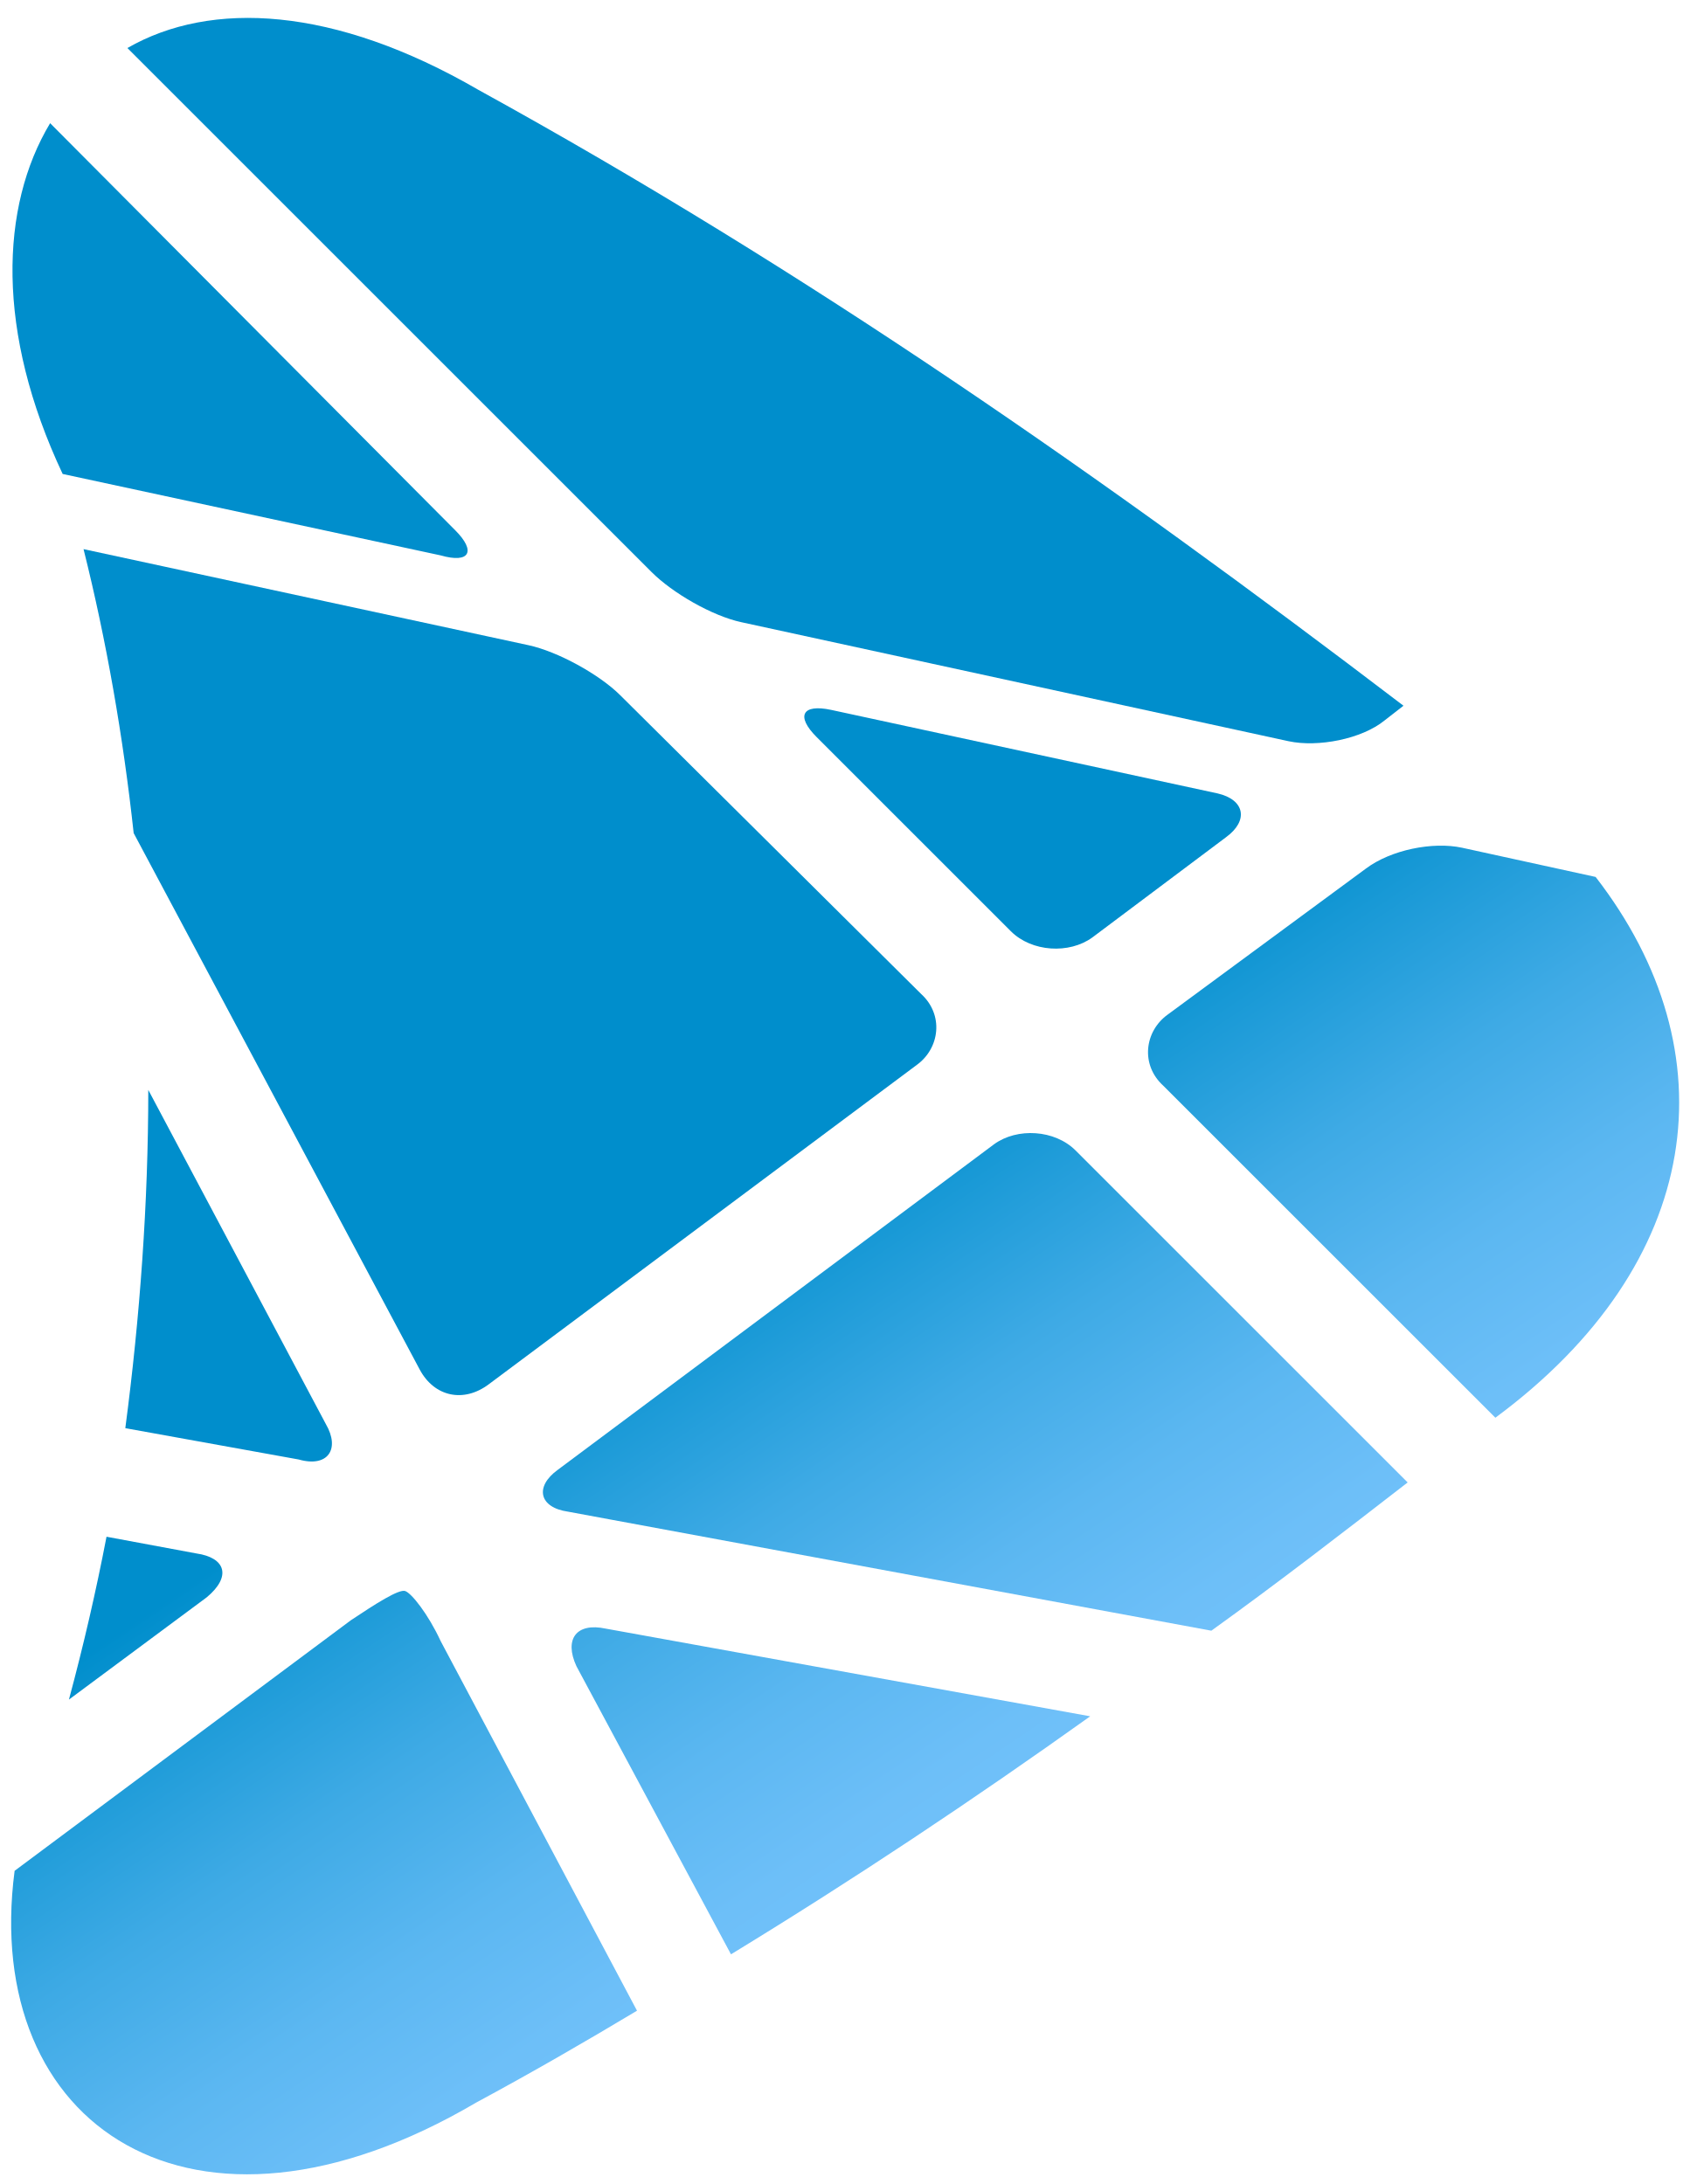
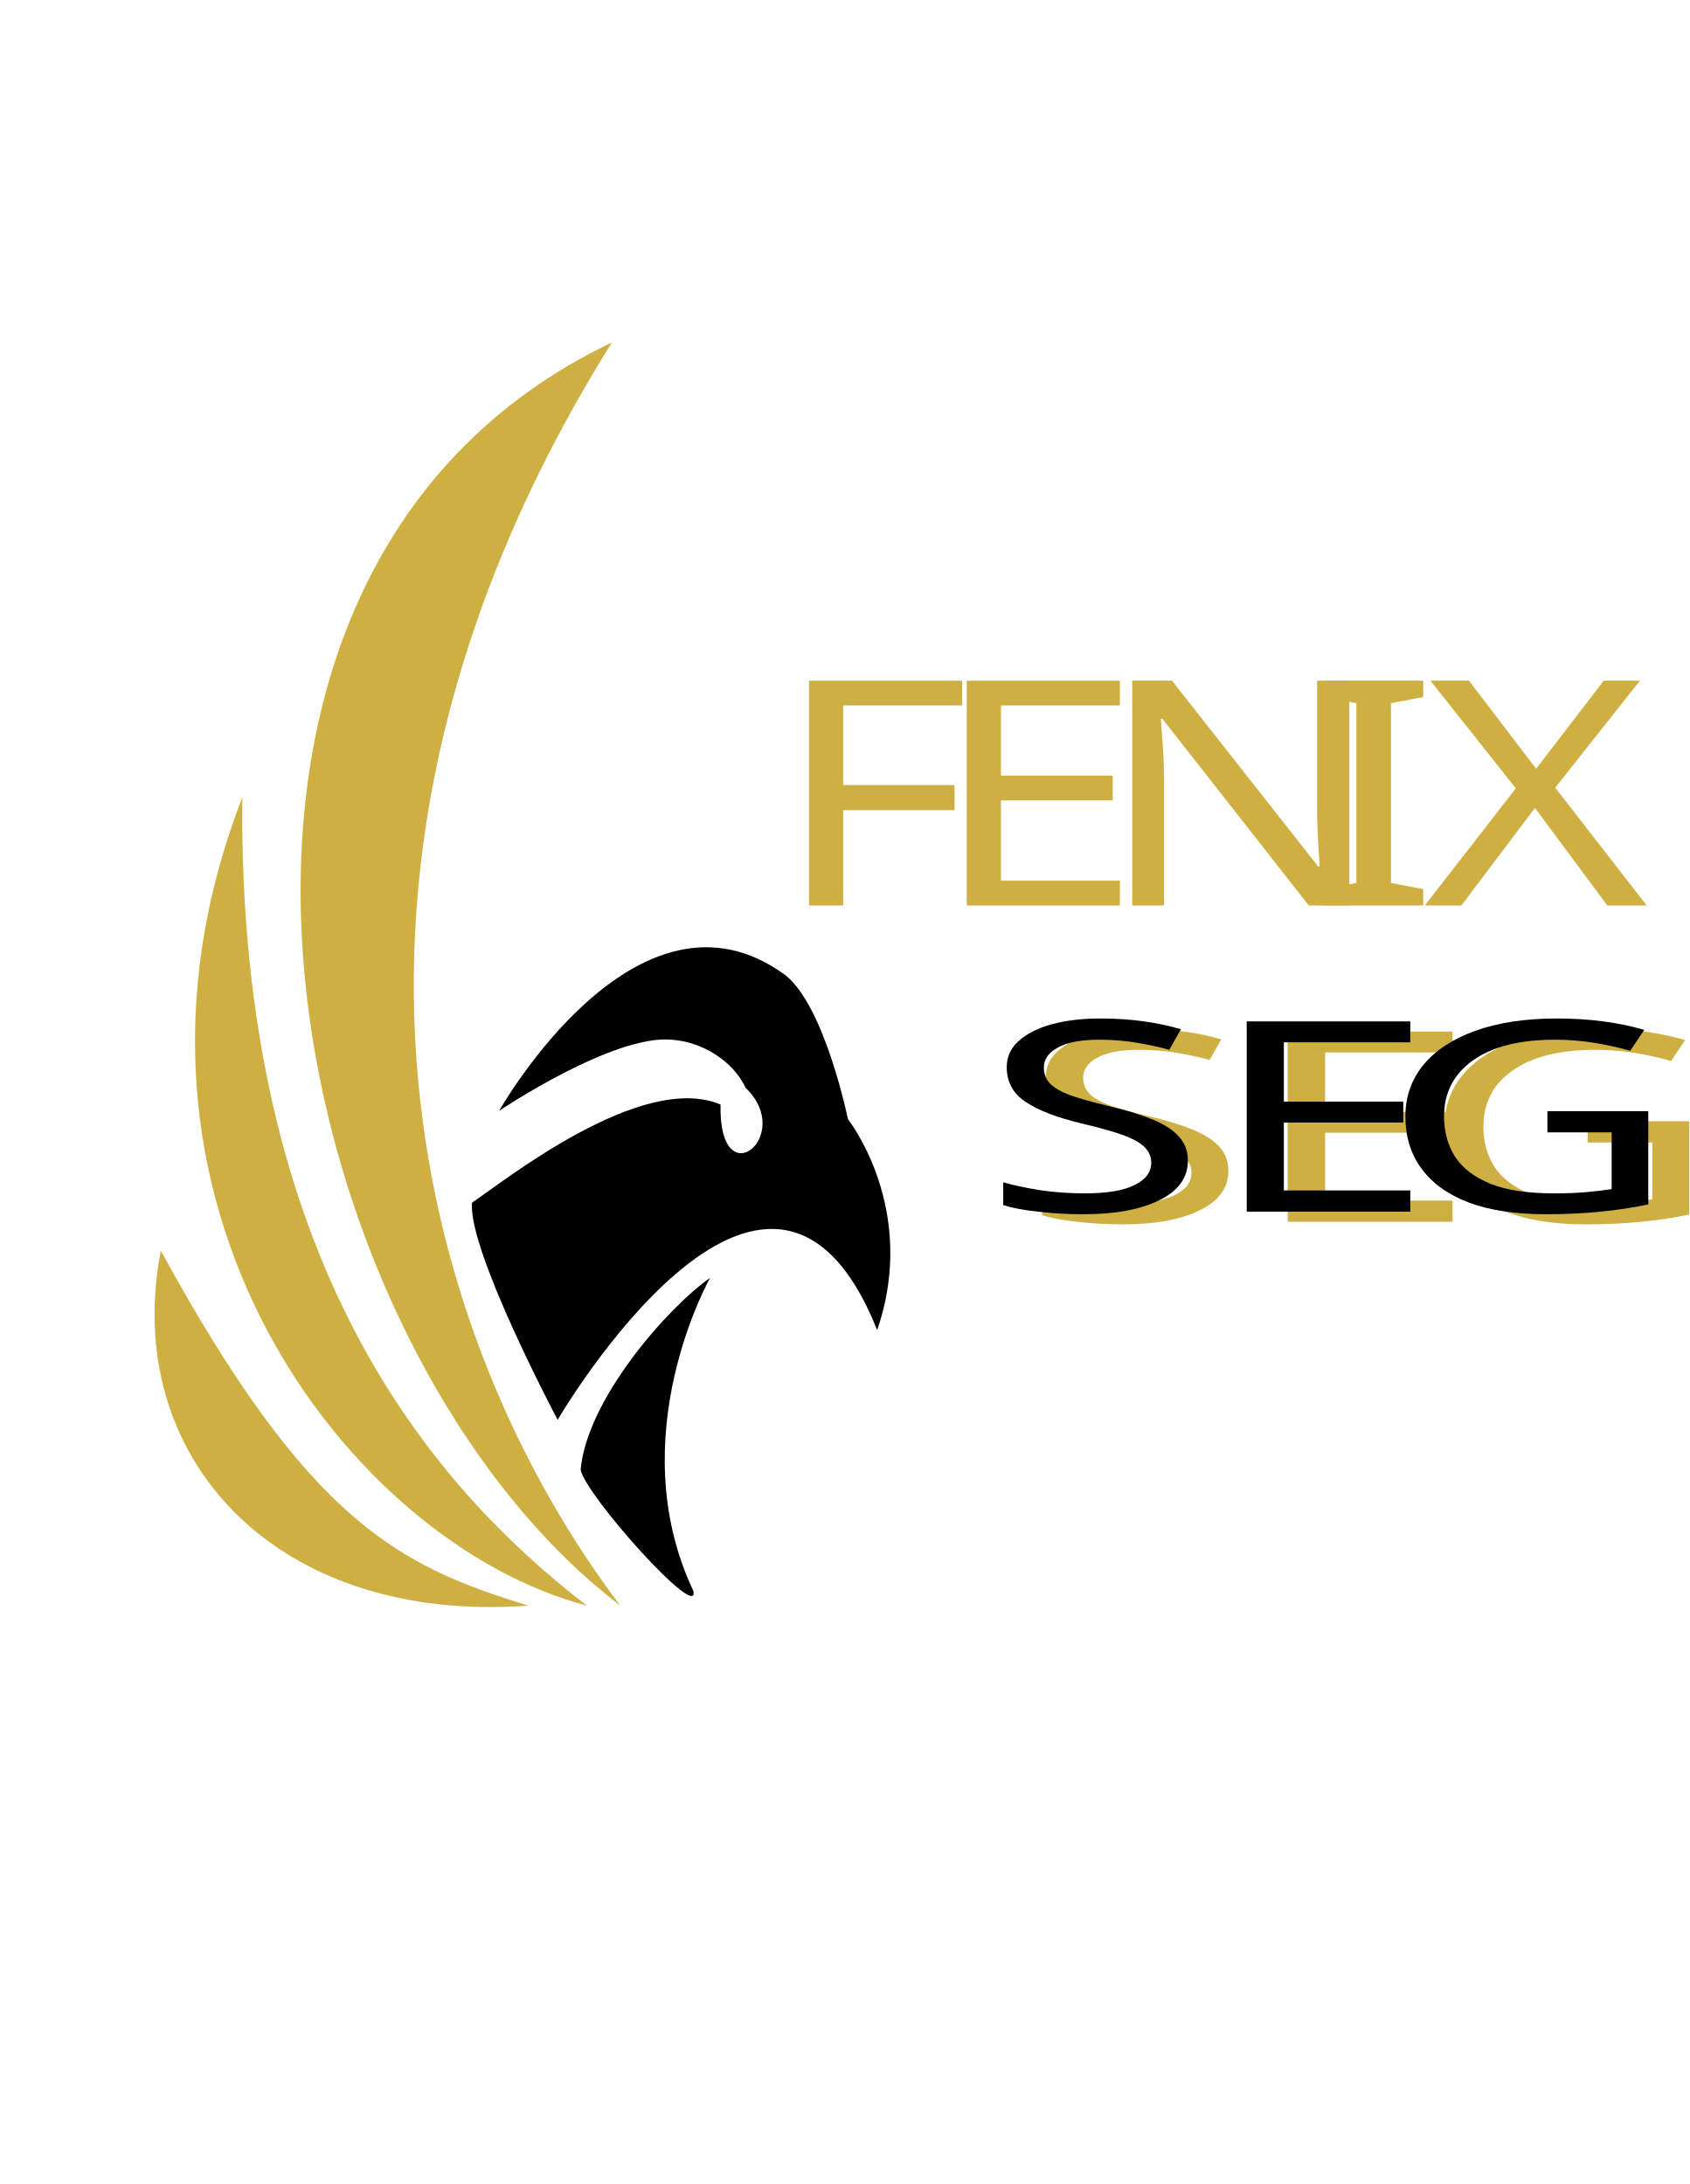
- <svg xmlns="http://www.w3.org/2000/svg" version="1.1" id="Layer_1" x="0px" y="0px" viewBox="0 0 80.9 104.6" style="enable-background:new 0 0 80.9 104.6;" xml:space="preserve">
+ <svg xmlns="http://www.w3.org/2000/svg" xmlns:xlink="http://www.w3.org/1999/xlink" version="1.1" id="Layer_1" x="0px" y="0px" viewBox="0 0 80.9 104.6" style="enable-background:new 0 0 80.9 104.6;" xml:space="preserve">
  <style type="text/css">
- 	.st0{fill:url(#SVGID_1_);}
- 	.st1{fill:url(#SVGID_2_);}
- 	.st2{fill:url(#SVGID_3_);}
- 	.st3{fill:url(#SVGID_4_);}
- 	.st4{fill:url(#SVGID_5_);}
- 	.st5{fill:url(#SVGID_6_);}
- 	.st6{fill:url(#SVGID_7_);}
- 	.st7{fill:url(#SVGID_8_);}
- 	.st8{fill:url(#SVGID_9_);}
- 	.st9{fill:url(#SVGID_10_);}
+ 	.st0{fill:#CDB041;}
+ 	.st1{font-family:'Impact';}
+ 	.st2{font-size:15.078px;}
+ 	.st3{font-size:12.76px;}
+ 	.st4{font-size:12.76px;}
+ 	.st5{clip-path:url(#SVGID_2_);}
+ 	.st6{clip-path:url(#SVGID_2_);fill:#CDB041;}
</style>
+   <text transform="matrix(1.2186 0 0 1 36.9459 43.3659)">
+     <tspan x="0" y="0" class="st0 st1 st2">F</tspan>
+     <tspan x="6.2" y="0" class="st0 st1 st2">E</tspan>
+     <tspan x="12.7" y="0" class="st0 st1 st2">N</tspan>
+     <tspan x="21.1" y="0" class="st0 st1 st2">I</tspan>
+     <tspan x="25.6" y="0" class="st0 st1 st2">X</tspan>
+   </text>
+   <text transform="matrix(1.5499 0 0 1 48.8858 58.5148)">
+     <tspan x="0" y="0" class="st0 st1 st3">SE</tspan>
+     <tspan x="12.3" y="0" class="st0 st1 st3">G</tspan>
+   </text>
+   <text transform="matrix(1.5377 0 0 1 47.0259 58.0293)">
+     <tspan x="0" y="0" class="st1 st4">SE</tspan>
+     <tspan x="12.4" y="0" class="st1 st4">G</tspan>
+   </text>
  <g>
-     <linearGradient id="SVGID_1_" gradientUnits="userSpaceOnUse" x1="-3.108" y1="18.716" x2="45.321" y2="90.516">
-       <stop offset="0.626" style="stop-color:#008ECC" />
-       <stop offset="0.674" style="stop-color:#1698D5" />
-       <stop offset="0.773" style="stop-color:#3EAAE5" />
-       <stop offset="0.864" style="stop-color:#5BB7F1" />
-       <stop offset="0.943" style="stop-color:#6DBFF8" />
-       <stop offset="1" style="stop-color:#73C2FB" />
-     </linearGradient>
-     <path class="st0" d="M27.6,79.8L35,93.6c5.9-3.6,11.6-7.4,17.2-11.4L29,78C27.6,77.7,27,78.5,27.6,79.8z" />
-     <linearGradient id="SVGID_2_" gradientUnits="userSpaceOnUse" x1="-25.369" y1="33.731" x2="23.061" y2="105.531">
-       <stop offset="0.626" style="stop-color:#008ECC" />
-       <stop offset="0.674" style="stop-color:#1698D5" />
-       <stop offset="0.773" style="stop-color:#3EAAE5" />
-       <stop offset="0.864" style="stop-color:#5BB7F1" />
-       <stop offset="0.943" style="stop-color:#6DBFF8" />
-       <stop offset="1" style="stop-color:#73C2FB" />
-     </linearGradient>
-     <path class="st1" d="M19.4,76.2c-0.3-0.1-1.4,0.6-2.6,1.4l-16.1,12c-1.6,12.2,8.5,19.1,22.1,11.1c2.6-1.4,5.2-2.9,7.7-4.4   l-9.4-17.7C20.5,77.3,19.7,76.3,19.4,76.2z" />
-     <linearGradient id="SVGID_3_" gradientUnits="userSpaceOnUse" x1="31.352" y1="-4.527" x2="79.781" y2="67.272">
-       <stop offset="0.626" style="stop-color:#008ECC" />
-       <stop offset="0.674" style="stop-color:#1698D5" />
-       <stop offset="0.773" style="stop-color:#3EAAE5" />
-       <stop offset="0.864" style="stop-color:#5BB7F1" />
-       <stop offset="0.943" style="stop-color:#6DBFF8" />
-       <stop offset="1" style="stop-color:#73C2FB" />
-     </linearGradient>
-     <path class="st2" d="M65.4,41.6l-9.5,7c-1.1,0.8-1.3,2.4-0.2,3.4l15.9,15.9c10-7.4,11.3-17.5,4.8-25.9L70,40.6   C68.6,40.3,66.6,40.7,65.4,41.6z" />
-     <linearGradient id="SVGID_4_" gradientUnits="userSpaceOnUse" x1="6.729" y1="12.081" x2="55.158" y2="83.881">
-       <stop offset="0.626" style="stop-color:#008ECC" />
-       <stop offset="0.674" style="stop-color:#1698D5" />
-       <stop offset="0.773" style="stop-color:#3EAAE5" />
-       <stop offset="0.864" style="stop-color:#5BB7F1" />
-       <stop offset="0.943" style="stop-color:#6DBFF8" />
-       <stop offset="1" style="stop-color:#73C2FB" />
-     </linearGradient>
-     <path class="st3" d="M51.5,55.1c-1-1-2.8-1.1-3.9-0.3L26.7,70.4c-1.1,0.8-0.9,1.8,0.5,2L58,78.1c3.2-2.3,6.3-4.7,9.4-7.1L51.5,55.1   z" />
-     <linearGradient id="SVGID_5_" gradientUnits="userSpaceOnUse" x1="24.348" y1="0.197" x2="72.778" y2="71.996">
-       <stop offset="0.626" style="stop-color:#008ECC" />
-       <stop offset="0.674" style="stop-color:#1698D5" />
-       <stop offset="0.773" style="stop-color:#3EAAE5" />
-       <stop offset="0.864" style="stop-color:#5BB7F1" />
-       <stop offset="0.943" style="stop-color:#6DBFF8" />
-       <stop offset="1" style="stop-color:#73C2FB" />
-     </linearGradient>
-     <path class="st4" d="M58.3,38l-18.5-4c-1.4-0.3-1.7,0.3-0.7,1.3l9.3,9.3c1,1,2.8,1.1,3.9,0.3l6.4-4.8C59.8,39.3,59.6,38.3,58.3,38z   " />
-     <linearGradient id="SVGID_6_" gradientUnits="userSpaceOnUse" x1="5.109" y1="13.174" x2="53.539" y2="84.973">
-       <stop offset="0.626" style="stop-color:#008ECC" />
-       <stop offset="0.674" style="stop-color:#1698D5" />
-       <stop offset="0.773" style="stop-color:#3EAAE5" />
-       <stop offset="0.864" style="stop-color:#5BB7F1" />
-       <stop offset="0.943" style="stop-color:#6DBFF8" />
-       <stop offset="1" style="stop-color:#73C2FB" />
-     </linearGradient>
-     <path class="st5" d="M21.8,25.4L2.4,5.9C0,9.9-0.2,15.9,3,22.7l18.1,3.9C22.5,27,22.8,26.4,21.8,25.4z" />
-     <linearGradient id="SVGID_7_" gradientUnits="userSpaceOnUse" x1="-15.768" y1="27.255" x2="32.662" y2="99.055">
-       <stop offset="0.626" style="stop-color:#008ECC" />
-       <stop offset="0.674" style="stop-color:#1698D5" />
-       <stop offset="0.773" style="stop-color:#3EAAE5" />
-       <stop offset="0.864" style="stop-color:#5BB7F1" />
-       <stop offset="0.943" style="stop-color:#6DBFF8" />
-       <stop offset="1" style="stop-color:#73C2FB" />
-     </linearGradient>
-     <path class="st6" d="M15.6,68.2L7.1,52.2c0,5.4-0.4,10.9-1.1,16.2l8.3,1.5C15.7,70.3,16.3,69.4,15.6,68.2z" />
-     <linearGradient id="SVGID_8_" gradientUnits="userSpaceOnUse" x1="24.504" y1="9.167662e-02" x2="72.933" y2="71.891">
-       <stop offset="0.626" style="stop-color:#008ECC" />
-       <stop offset="0.674" style="stop-color:#1698D5" />
-       <stop offset="0.773" style="stop-color:#3EAAE5" />
-       <stop offset="0.864" style="stop-color:#5BB7F1" />
-       <stop offset="0.943" style="stop-color:#6DBFF8" />
-       <stop offset="1" style="stop-color:#73C2FB" />
-     </linearGradient>
-     <path class="st7" d="M35.5,29.8l26.2,5.7c1.4,0.3,3.5-0.1,4.6-1l0.9-0.7C52.9,22.9,38.7,13,22.9,4.3C16,0.3,10.1,0,6.1,2.3   l25.1,25.1C32.2,28.4,34.1,29.5,35.5,29.8z" />
-     <linearGradient id="SVGID_9_" gradientUnits="userSpaceOnUse" x1="-23.766" y1="32.65" x2="24.663" y2="104.45">
-       <stop offset="0.626" style="stop-color:#008ECC" />
-       <stop offset="0.674" style="stop-color:#1698D5" />
-       <stop offset="0.773" style="stop-color:#3EAAE5" />
-       <stop offset="0.864" style="stop-color:#5BB7F1" />
-       <stop offset="0.943" style="stop-color:#6DBFF8" />
-       <stop offset="1" style="stop-color:#73C2FB" />
-     </linearGradient>
-     <path class="st8" d="M9.4,74.4l-4.3-0.8c-0.5,2.6-1.1,5.2-1.8,7.8l6.6-4.9C11.1,75.5,10.8,74.6,9.4,74.4z" />
-     <linearGradient id="SVGID_10_" gradientUnits="userSpaceOnUse" x1="3.53" y1="14.239" x2="51.96" y2="86.038">
-       <stop offset="0.626" style="stop-color:#008ECC" />
-       <stop offset="0.674" style="stop-color:#1698D5" />
-       <stop offset="0.773" style="stop-color:#3EAAE5" />
-       <stop offset="0.864" style="stop-color:#5BB7F1" />
-       <stop offset="0.943" style="stop-color:#6DBFF8" />
-       <stop offset="1" style="stop-color:#73C2FB" />
-     </linearGradient>
-     <path class="st9" d="M20.1,65.6c0.7,1.3,2.1,1.6,3.3,0.7l20.5-15.3c1.1-0.8,1.3-2.4,0.2-3.4L29.7,33.3c-1-1-3-2.1-4.4-2.4L4,26.3   c1.1,4.4,1.9,9,2.4,13.6L20.1,65.6z" />
+     <defs>
+       <rect id="SVGID_1_" x="0" y="7.6" width="110" height="100" />
+     </defs>
+     <clipPath id="SVGID_2_">
+       <use xlink:href="#SVGID_1_" style="overflow:visible;" />
+     </clipPath>
+     <path class="st5" d="M34,61.2c0,0-4.3,7.6-0.8,15c0.3,1.5-5.1-4.5-5.4-5.8C28.1,67,32,62.6,34,61.2" />
+     <path class="st5" d="M23.9,53.2c0,0,6.6-11.7,13.7-6.5c1.9,1.5,3,6.9,3,6.9s3.4,4.3,1.4,10.1C36.8,50.7,26.7,68,26.7,68   s-4.3-8.1-4.1-10.4c1.5-1,8.1-6.3,11.9-4.7c-0.1,4.5,3.6,1.5,1.2-0.8c-0.6-1.3-2.1-2.2-3.5-2.3C29.4,49.5,23.9,53.2,23.9,53.2" />
+     <path class="st6" d="M28.1,76.9c-7.4-5.7-16.7-16.4-16.5-38.7C4.1,57.5,16.7,73.9,28.1,76.9" />
+     <path class="st6" d="M25.3,76.9c-6.2-1.9-10.5-4-17.6-17C5.8,69.7,13.1,77.8,25.3,76.9" />
+     <path class="st6" d="M29.7,76.9C20.4,64.6,13.3,42,29.3,16.4C5.8,27.6,13.3,64.4,29.7,76.9" />
  </g>
</svg>
